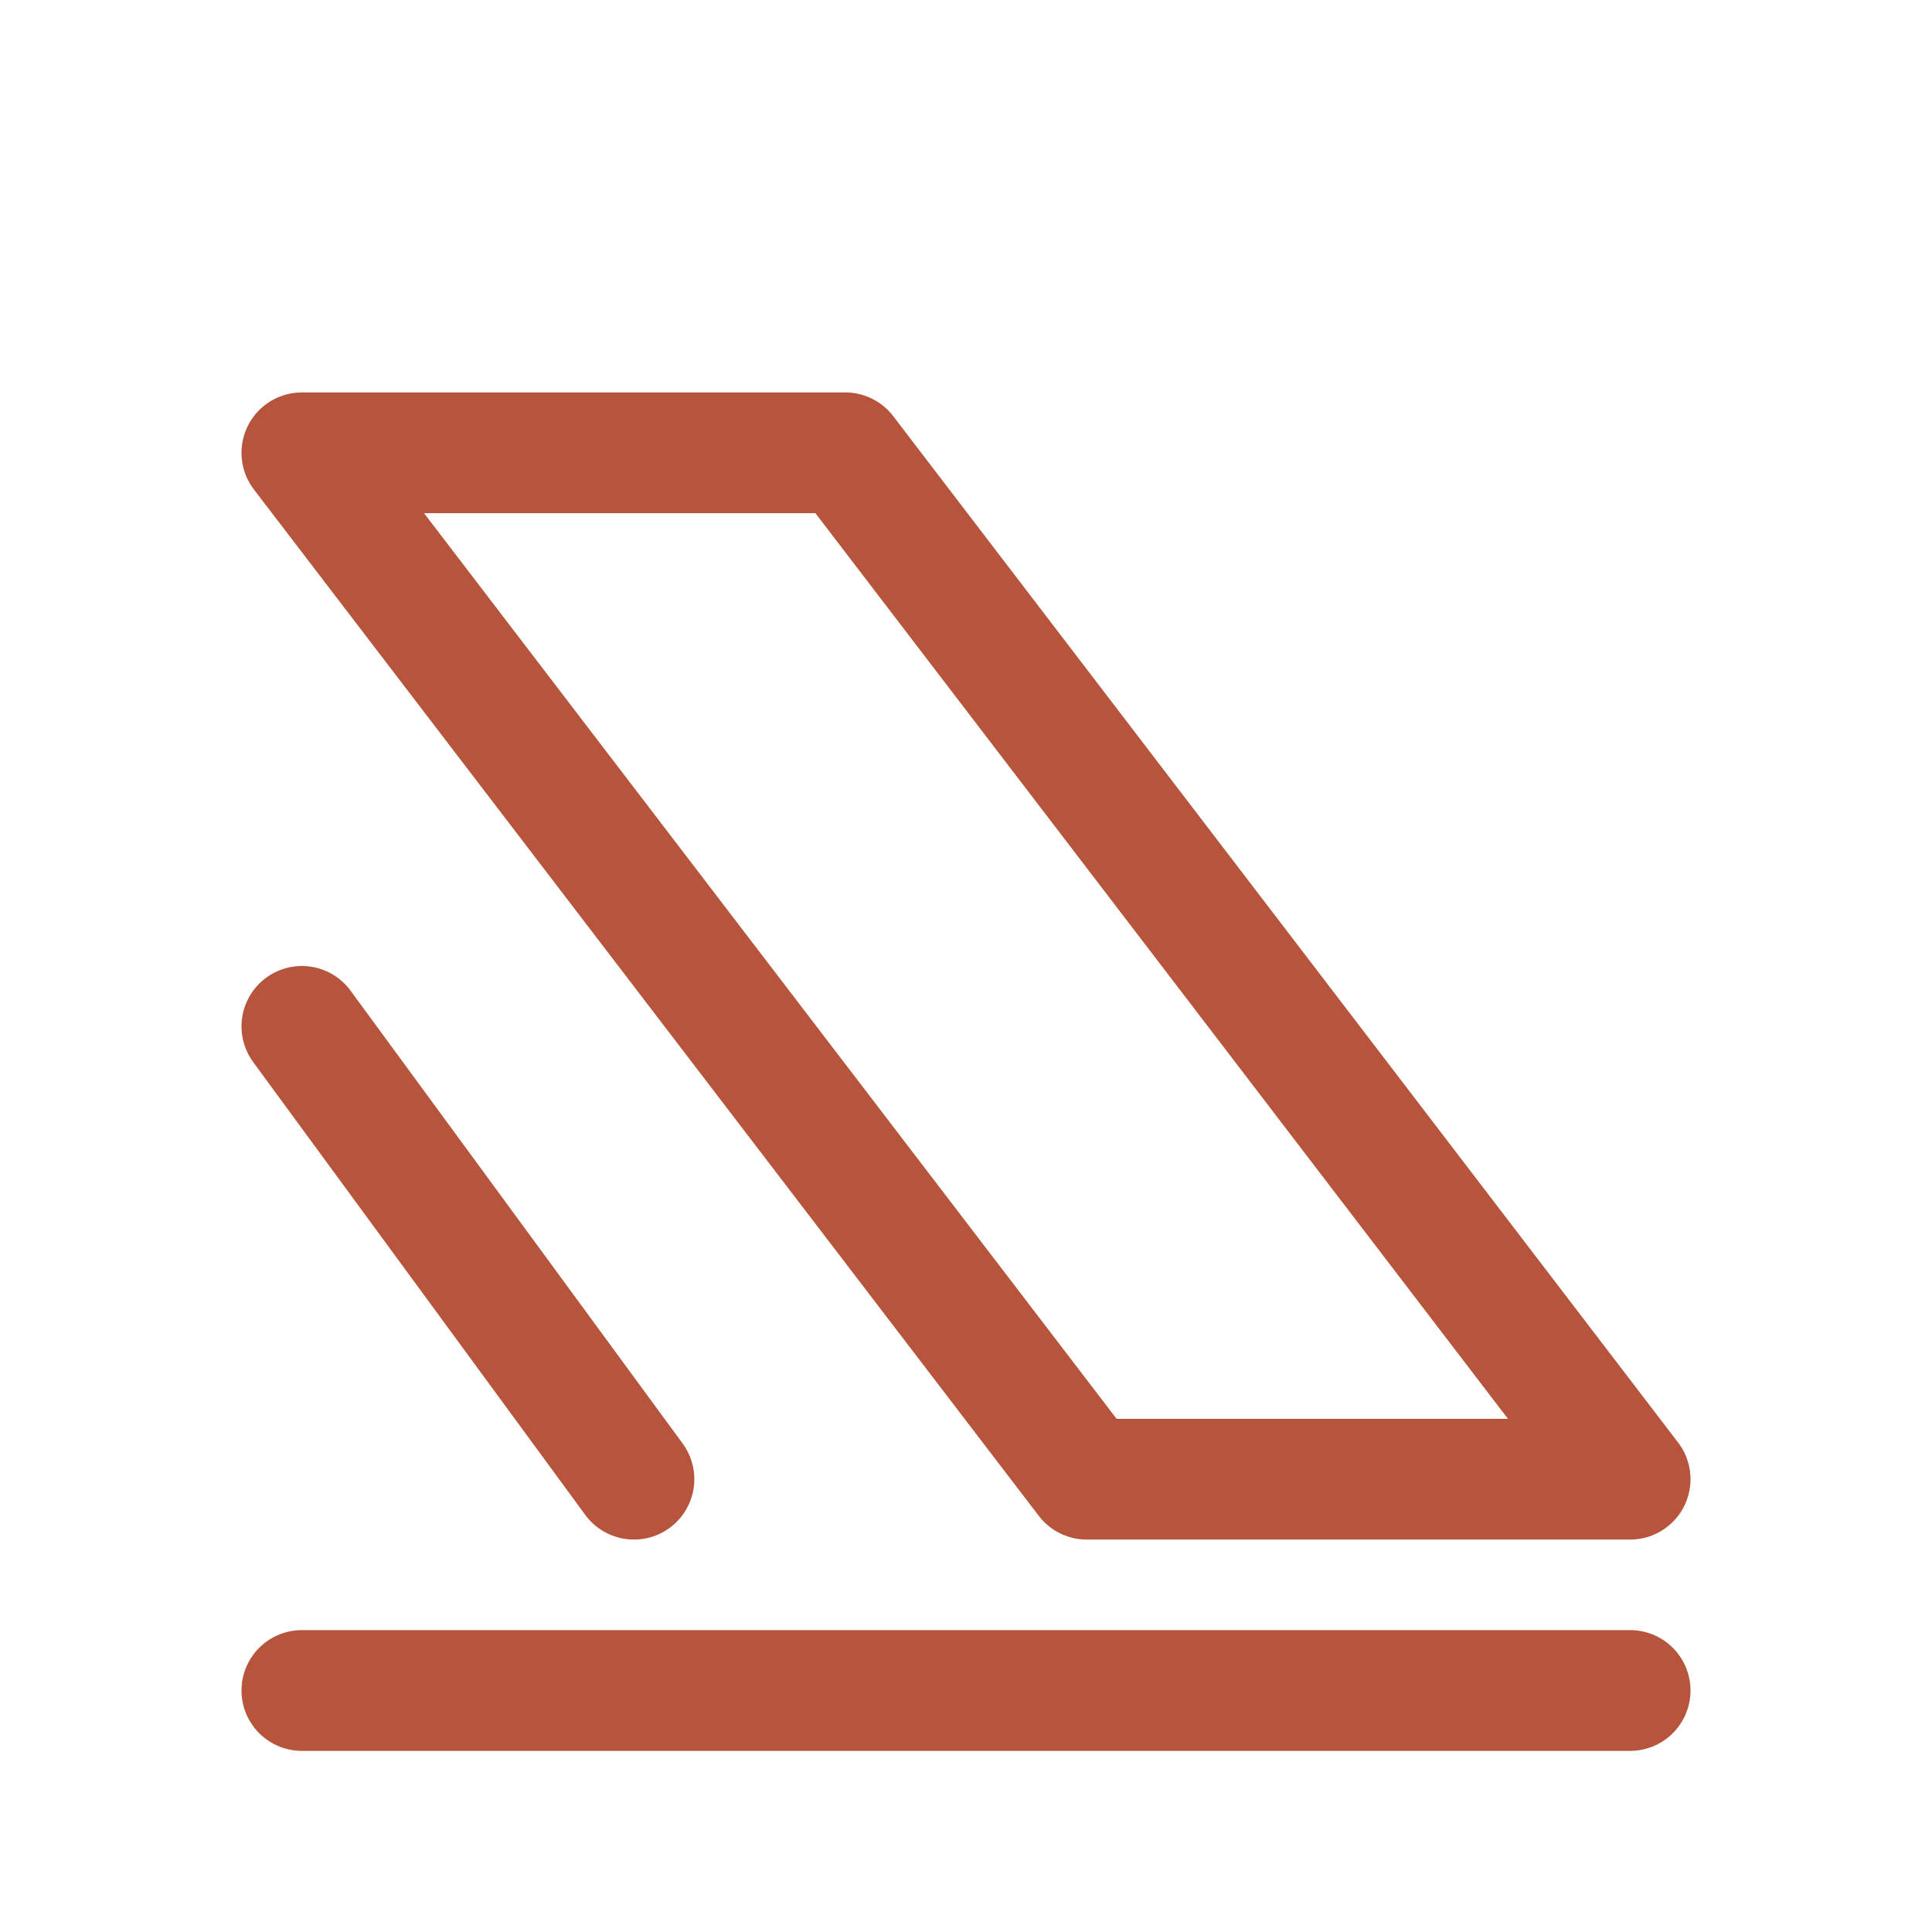
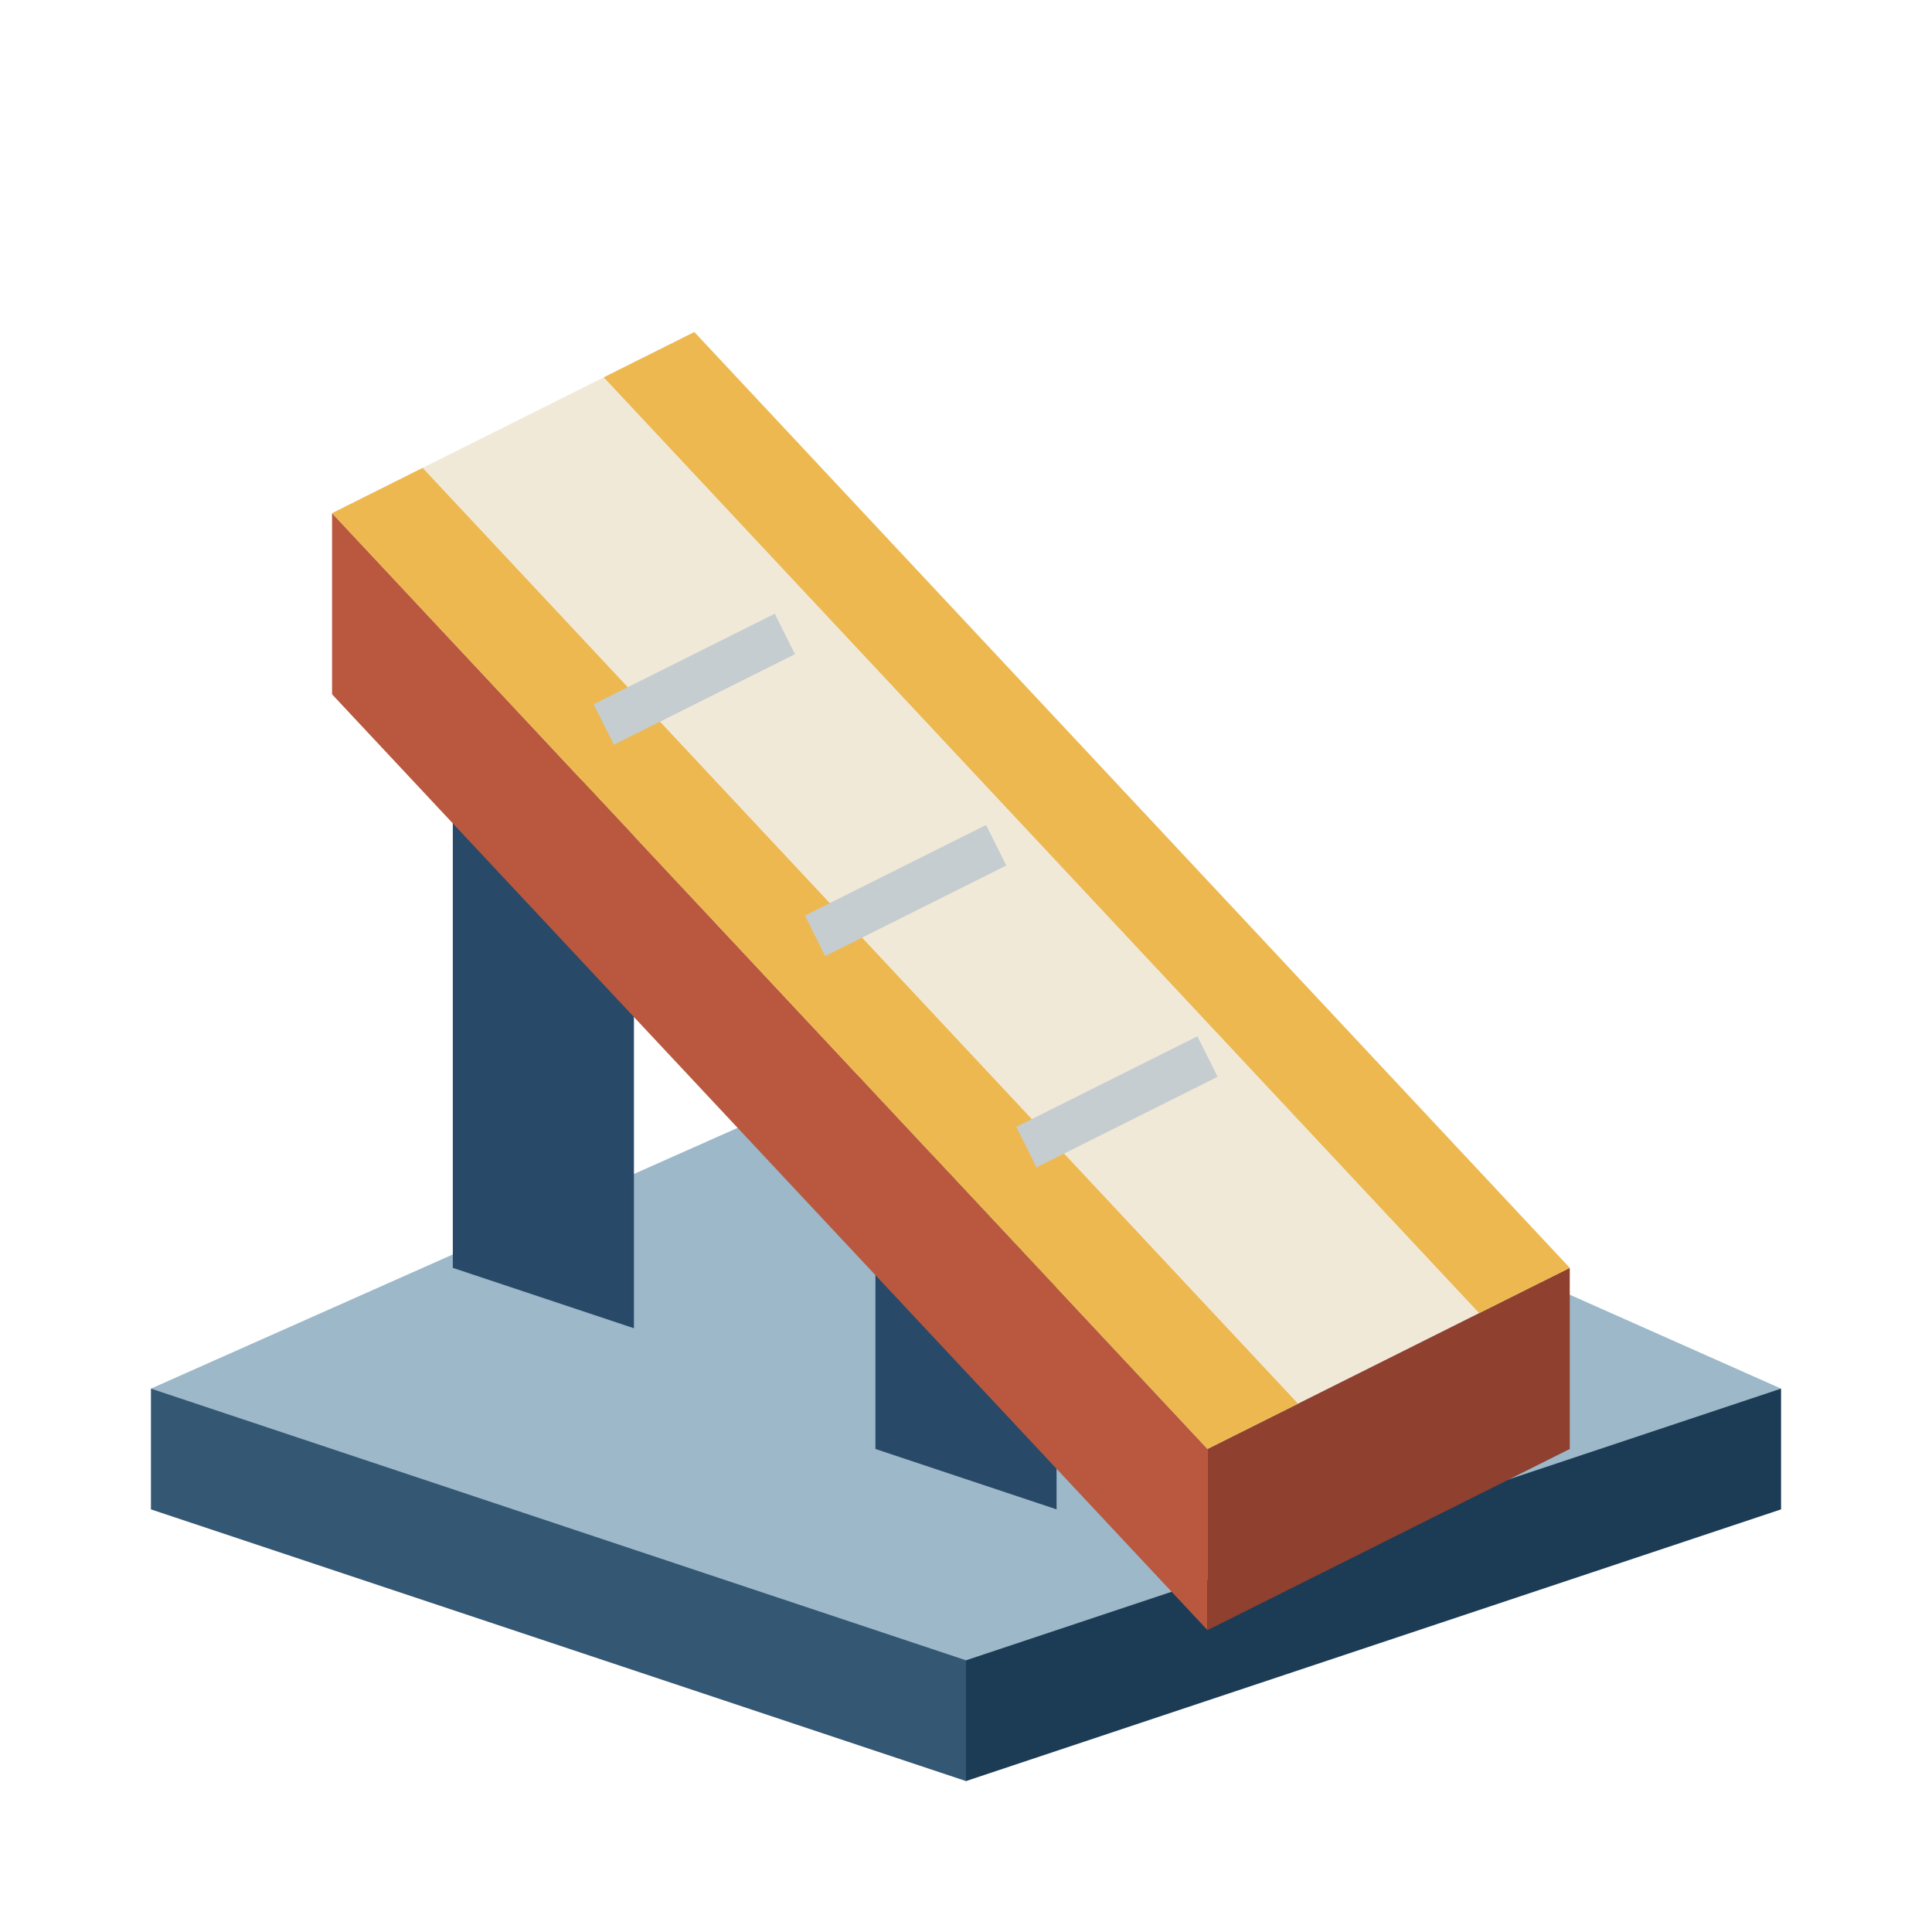
- <svg xmlns="http://www.w3.org/2000/svg" viewBox="0 0 64 64" fill="none" stroke="#b6543c" stroke-width="4" stroke-linecap="round" stroke-linejoin="round">
-   <path d="M10 15h18l26 34H36L10 15Z" />
-   <path d="M10 34l11 15M10 56h44" />
+ <svg xmlns="http://www.w3.org/2000/svg" viewBox="0 0 64 64">
+   <path fill="#9cb8c9" d="m5 46 27-12 27 12-27 13Z" />
+   <path fill="#345873" d="m5 46 27 9v4L5 50Z" />
+   <path fill="#1c3c56" d="m32 55 27-9v4l-27 9Z" />
+   <path fill="#294969" d="M15 23v19l6 2V27Zm14 14v11l6 2v-9Z" />
+   <path fill="#f1e9d8" d="m11 17 12-6 29 31-12 6Z" />
+   <path fill="#b9583e" d="m11 17 29 31v6L11 23Z" />
+   <path fill="#8f402f" d="m40 48 12-6v6l-12 6Z" />
+   <path fill="#edb84f" d="m11 17 3-1.5 29 31-3 1.5Zm9-4.5 3-1.5 29 31-3 1.5Z" />
+   <path fill="none" stroke="#c5cdd0" stroke-width="1.5" d="m20 24 6-3m1 10 6-3m1 10 6-3" />
</svg>
